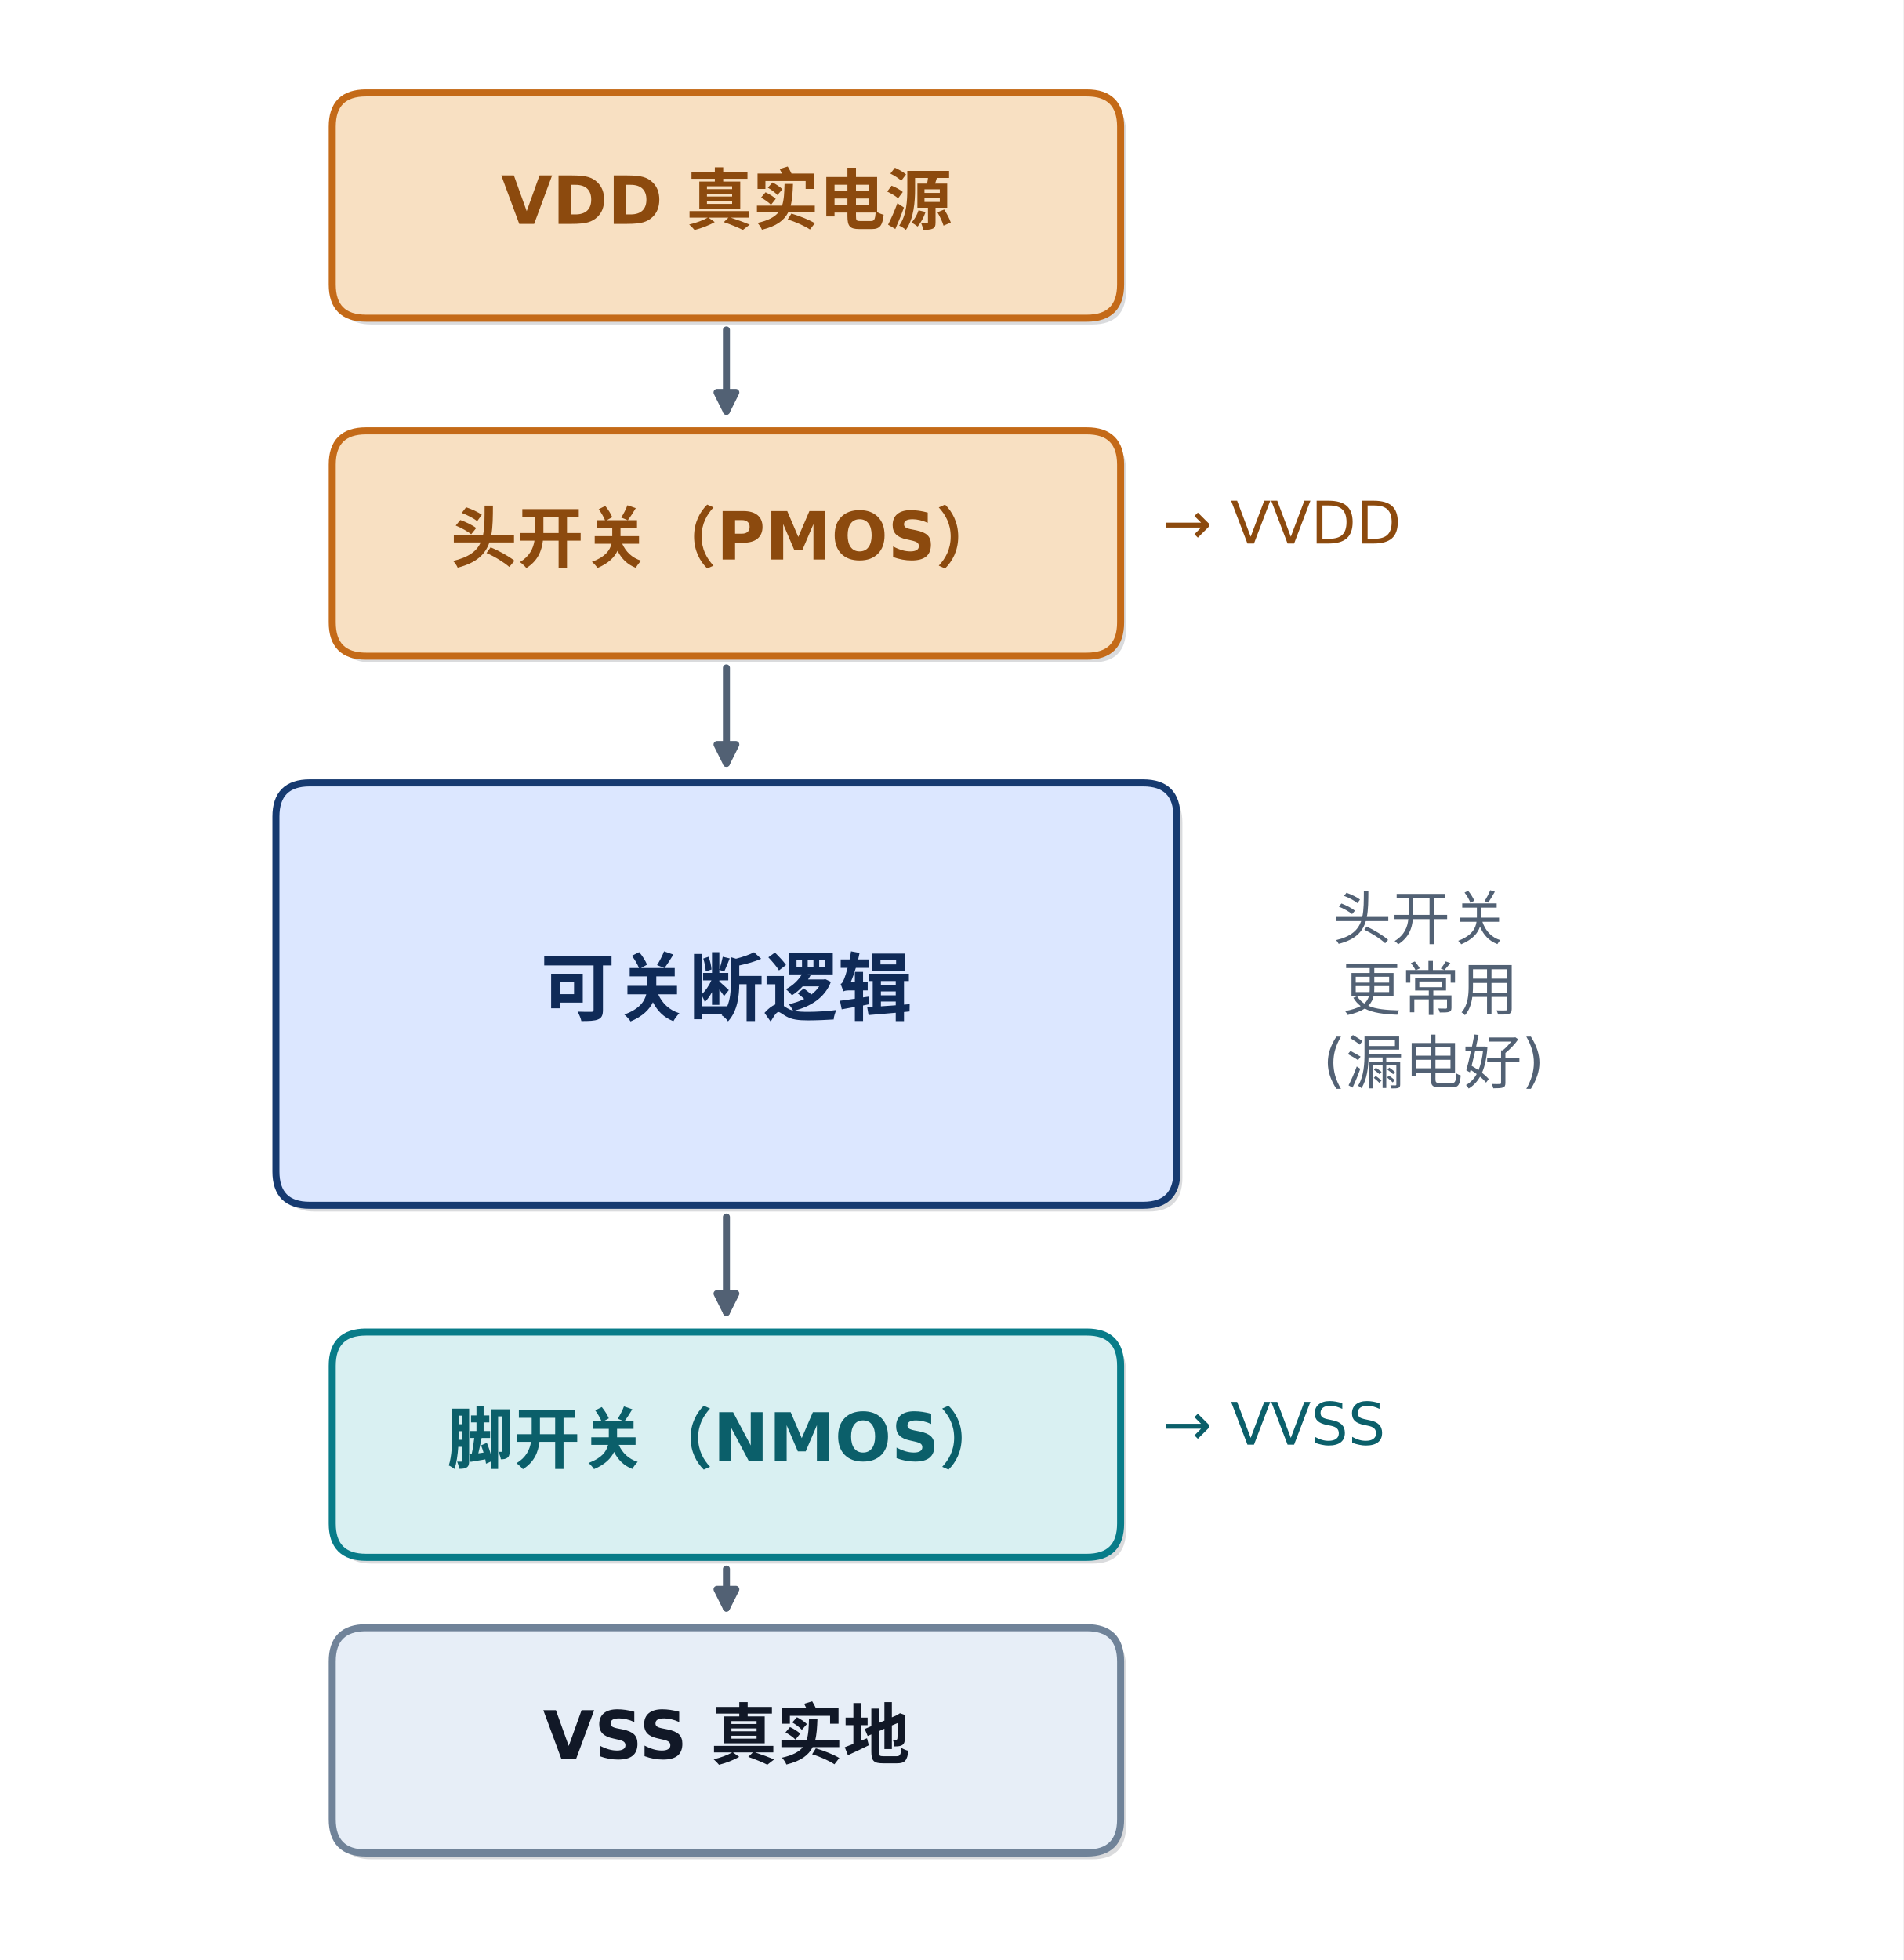
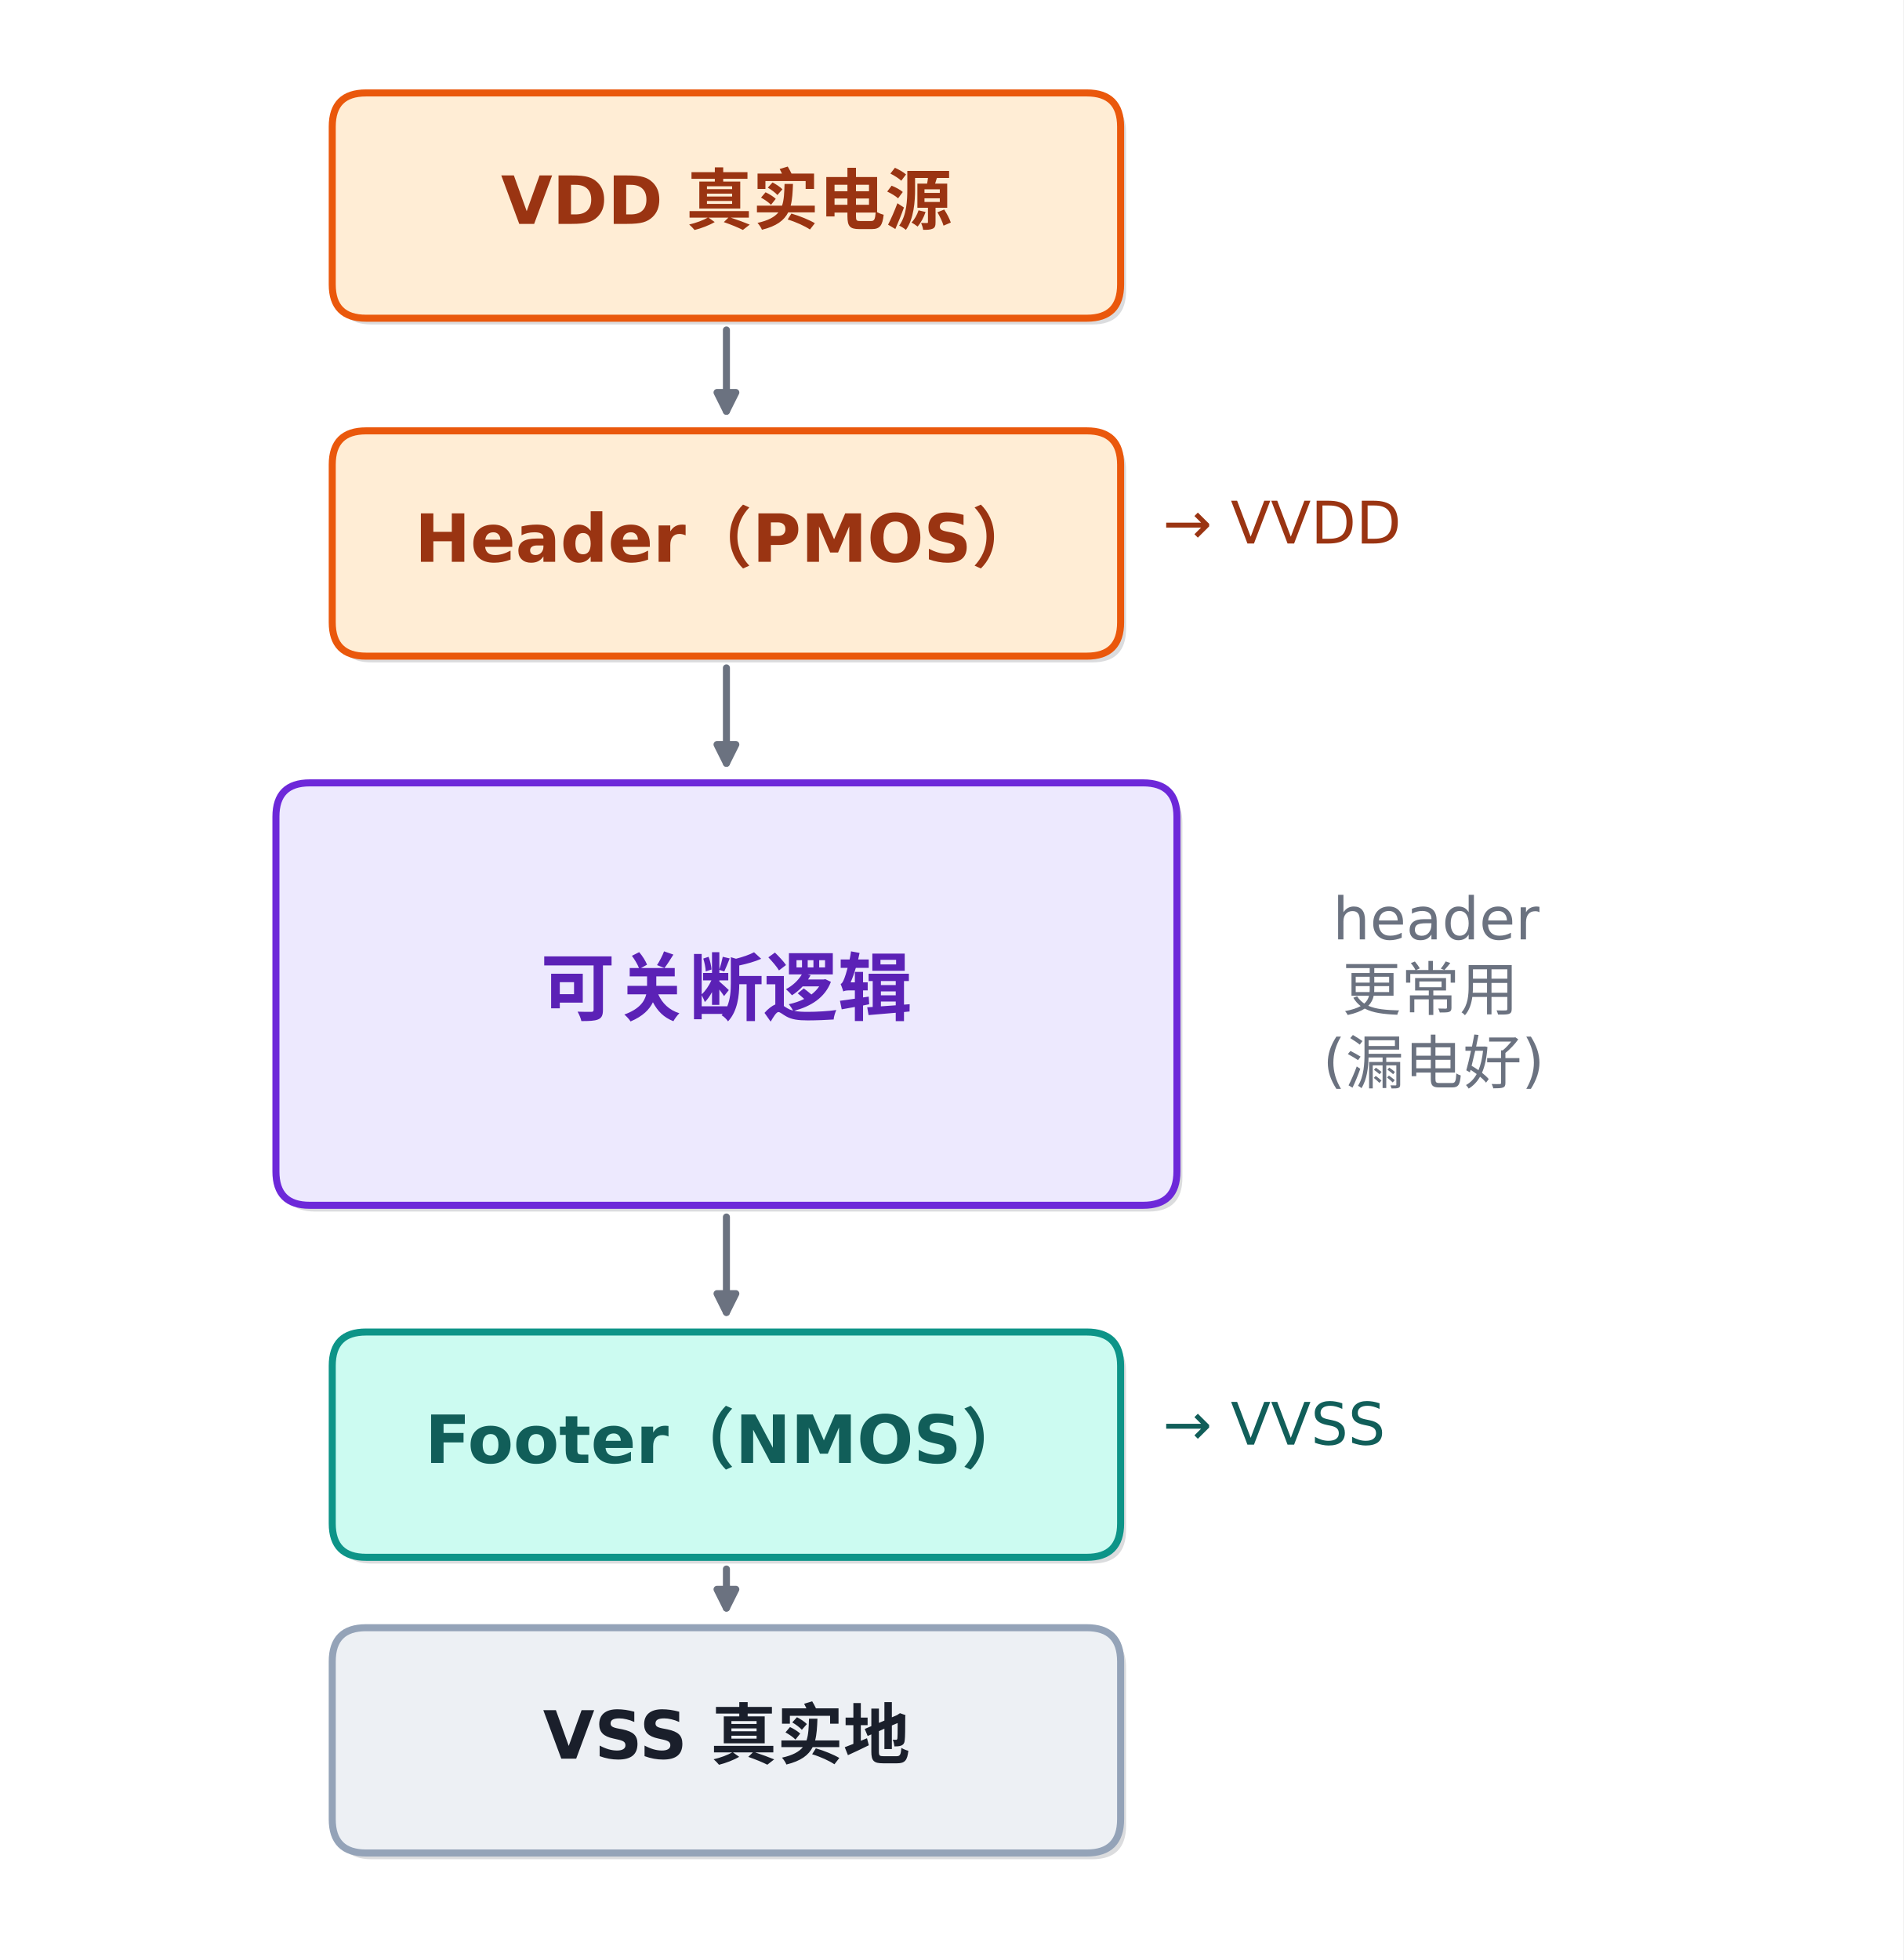
<svg xmlns="http://www.w3.org/2000/svg" width="486.72pt" height="501.12pt" viewBox="0 0 486.72 501.12" version="1.1">
  <defs>
    <style type="text/css">*{stroke-linejoin: round; stroke-linecap: butt}</style>
  </defs>
  <g id="figure_1">
    <g id="patch_1">
      <path d="M 0 501.12  L 486.72 501.12  L 486.72 0  L 0 0  z " style="fill: #ffffff" />
    </g>
    <g id="axes_1">
      <g id="patch_2">
-         <path d="M 5.76 495.36  L 480.96 495.36  L 480.96 5.76  L 5.76 5.76  z " clip-path="url(#p12b27ee28a)" style="fill: #ffffff" />
+         <path d="M 5.76 495.36  L 480.96 495.36  L 480.96 5.76  L 5.76 5.76  z " clip-path="url(#pd74e000940)" style="fill: #ffffff" />
      </g>
      <g id="patch_3">
-         <path d="M 95 82.96  L 279.32 82.96  Q 287.96 82.96 287.96 74.32  L 287.96 34  Q 287.96 25.36 279.32 25.36  L 95 25.36  Q 86.36 25.36 86.36 34  L 86.36 74.32  Q 86.36 82.96 95 82.96  z " clip-path="url(#p12b27ee28a)" style="fill: #111827; opacity: 0.16" />
-         <path d="M 93.6 81.36  L 277.92 81.36  Q 286.56 81.36 286.56 72.72  L 286.56 32.4  Q 286.56 23.76 277.92 23.76  L 93.6 23.76  Q 84.96 23.76 84.96 32.4  L 84.96 72.72  Q 84.96 81.36 93.6 81.36  z " clip-path="url(#p12b27ee28a)" style="fill: #F8E0C2; stroke: #C46A18; stroke-width: 1.8; stroke-linejoin: miter" />
+         <path d="M 95 82.96  L 279.32 82.96  Q 287.96 82.96 287.96 74.32  L 287.96 34  Q 287.96 25.36 279.32 25.36  L 95 25.36  Q 86.36 25.36 86.36 34  L 86.36 74.32  Q 86.36 82.96 95 82.96  z " clip-path="url(#pd74e000940)" style="fill: #1a1f2b; opacity: 0.16" />
+         <path d="M 93.6 81.36  L 277.92 81.36  Q 286.56 81.36 286.56 72.72  L 286.56 32.4  Q 286.56 23.76 277.92 23.76  L 93.6 23.76  Q 84.96 23.76 84.96 32.4  L 84.96 72.72  Q 84.96 81.36 93.6 81.36  z " clip-path="url(#pd74e000940)" style="fill: #ffedd5; stroke: #ea580c; stroke-width: 1.8; stroke-linejoin: miter" />
      </g>
      <g id="patch_4">
-         <path d="M 95 169.36  L 279.32 169.36  Q 287.96 169.36 287.96 160.72  L 287.96 120.4  Q 287.96 111.76 279.32 111.76  L 95 111.76  Q 86.36 111.76 86.36 120.4  L 86.36 160.72  Q 86.36 169.36 95 169.36  z " clip-path="url(#p12b27ee28a)" style="fill: #111827; opacity: 0.16" />
-         <path d="M 93.6 167.76  L 277.92 167.76  Q 286.56 167.76 286.56 159.12  L 286.56 118.8  Q 286.56 110.16 277.92 110.16  L 93.6 110.16  Q 84.96 110.16 84.96 118.8  L 84.96 159.12  Q 84.96 167.76 93.6 167.76  z " clip-path="url(#p12b27ee28a)" style="fill: #F8E0C2; stroke: #C46A18; stroke-width: 1.8; stroke-linejoin: miter" />
+         <path d="M 95 169.36  L 279.32 169.36  Q 287.96 169.36 287.96 160.72  L 287.96 120.4  Q 287.96 111.76 279.32 111.76  L 95 111.76  Q 86.36 111.76 86.36 120.4  L 86.36 160.72  Q 86.36 169.36 95 169.36  z " clip-path="url(#pd74e000940)" style="fill: #1a1f2b; opacity: 0.16" />
+         <path d="M 93.6 167.76  L 277.92 167.76  Q 286.56 167.76 286.56 159.12  L 286.56 118.8  Q 286.56 110.16 277.92 110.16  L 93.6 110.16  Q 84.96 110.16 84.96 118.8  L 84.96 159.12  Q 84.96 167.76 93.6 167.76  z " clip-path="url(#pd74e000940)" style="fill: #ffedd5; stroke: #ea580c; stroke-width: 1.8; stroke-linejoin: miter" />
      </g>
      <g id="patch_5">
-         <path d="M 80.6 309.76  L 293.72 309.76  Q 302.36 309.76 302.36 301.12  L 302.36 210.4  Q 302.36 201.76 293.72 201.76  L 80.6 201.76  Q 71.96 201.76 71.96 210.4  L 71.96 301.12  Q 71.96 309.76 80.6 309.76  z " clip-path="url(#p12b27ee28a)" style="fill: #111827; opacity: 0.16" />
-         <path d="M 79.2 308.16  L 292.32 308.16  Q 300.96 308.16 300.96 299.52  L 300.96 208.8  Q 300.96 200.16 292.32 200.16  L 79.2 200.16  Q 70.56 200.16 70.56 208.8  L 70.56 299.52  Q 70.56 308.16 79.2 308.16  z " clip-path="url(#p12b27ee28a)" style="fill: #DCE7FF; stroke: #163A70; stroke-width: 1.8; stroke-linejoin: miter" />
+         <path d="M 80.6 309.76  L 293.72 309.76  Q 302.36 309.76 302.36 301.12  L 302.36 210.4  Q 302.36 201.76 293.72 201.76  L 80.6 201.76  Q 71.96 201.76 71.96 210.4  L 71.96 301.12  Q 71.96 309.76 80.6 309.76  z " clip-path="url(#pd74e000940)" style="fill: #1a1f2b; opacity: 0.16" />
+         <path d="M 79.2 308.16  L 292.32 308.16  Q 300.96 308.16 300.96 299.52  L 300.96 208.8  Q 300.96 200.16 292.32 200.16  L 79.2 200.16  Q 70.56 200.16 70.56 208.8  L 70.56 299.52  Q 70.56 308.16 79.2 308.16  z " clip-path="url(#pd74e000940)" style="fill: #ede9fe; stroke: #6d28d9; stroke-width: 1.8; stroke-linejoin: miter" />
      </g>
      <g id="patch_6">
-         <path d="M 95 399.76  L 279.32 399.76  Q 287.96 399.76 287.96 391.12  L 287.96 350.8  Q 287.96 342.16 279.32 342.16  L 95 342.16  Q 86.36 342.16 86.36 350.8  L 86.36 391.12  Q 86.36 399.76 95 399.76  z " clip-path="url(#p12b27ee28a)" style="fill: #111827; opacity: 0.16" />
-         <path d="M 93.6 398.16  L 277.92 398.16  Q 286.56 398.16 286.56 389.52  L 286.56 349.2  Q 286.56 340.56 277.92 340.56  L 93.6 340.56  Q 84.96 340.56 84.96 349.2  L 84.96 389.52  Q 84.96 398.16 93.6 398.16  z " clip-path="url(#p12b27ee28a)" style="fill: #D9F0F2; stroke: #087C89; stroke-width: 1.8; stroke-linejoin: miter" />
+         <path d="M 95 399.76  L 279.32 399.76  Q 287.96 399.76 287.96 391.12  L 287.96 350.8  Q 287.96 342.16 279.32 342.16  L 95 342.16  Q 86.36 342.16 86.36 350.8  L 86.36 391.12  Q 86.36 399.76 95 399.76  z " clip-path="url(#pd74e000940)" style="fill: #1a1f2b; opacity: 0.16" />
+         <path d="M 93.6 398.16  L 277.92 398.16  Q 286.56 398.16 286.56 389.52  L 286.56 349.2  Q 286.56 340.56 277.92 340.56  L 93.6 340.56  Q 84.96 340.56 84.96 349.2  L 84.96 389.52  Q 84.96 398.16 93.6 398.16  z " clip-path="url(#pd74e000940)" style="fill: #ccfbf1; stroke: #0d9488; stroke-width: 1.8; stroke-linejoin: miter" />
      </g>
      <g id="patch_7">
-         <path d="M 95 475.36  L 279.32 475.36  Q 287.96 475.36 287.96 466.72  L 287.96 426.4  Q 287.96 417.76 279.32 417.76  L 95 417.76  Q 86.36 417.76 86.36 426.4  L 86.36 466.72  Q 86.36 475.36 95 475.36  z " clip-path="url(#p12b27ee28a)" style="fill: #111827; opacity: 0.16" />
-         <path d="M 93.6 473.76  L 277.92 473.76  Q 286.56 473.76 286.56 465.12  L 286.56 424.8  Q 286.56 416.16 277.92 416.16  L 93.6 416.16  Q 84.96 416.16 84.96 424.8  L 84.96 465.12  Q 84.96 473.76 93.6 473.76  z " clip-path="url(#p12b27ee28a)" style="fill: #E7EEF7; stroke: #708399; stroke-width: 1.8; stroke-linejoin: miter" />
+         <path d="M 95 475.36  L 279.32 475.36  Q 287.96 475.36 287.96 466.72  L 287.96 426.4  Q 287.96 417.76 279.32 417.76  L 95 417.76  Q 86.36 417.76 86.36 426.4  L 86.36 466.72  Q 86.36 475.36 95 475.36  z " clip-path="url(#pd74e000940)" style="fill: #1a1f2b; opacity: 0.16" />
+         <path d="M 93.6 473.76  L 277.92 473.76  Q 286.56 473.76 286.56 465.12  L 286.56 424.8  Q 286.56 416.16 277.92 416.16  L 93.6 416.16  Q 84.96 416.16 84.96 424.8  L 84.96 465.12  Q 84.96 473.76 93.6 473.76  z " clip-path="url(#pd74e000940)" style="fill: #edf0f4; stroke: #94a3b8; stroke-width: 1.8; stroke-linejoin: miter" />
      </g>
      <g id="text_1">
-         <text style="font-size: 15px; font-family: 'Microsoft YaHei', 'Microsoft YaHei UI', 'SimHei', 'Segoe UI', 'DejaVu Sans', sans-serif; text-anchor: start; fill: #8C4A0E" x="297.36" y="138.96" transform="rotate(-0 297.36 138.96)">→ VVDD</text>
+         <text style="font-size: 15px; font-family: 'Microsoft YaHei', 'Microsoft YaHei UI', 'SimHei', 'Segoe UI', 'DejaVu Sans', sans-serif; text-anchor: start; fill: #9a3412" x="297.36" y="138.96" transform="rotate(-0 297.36 138.96)">→ VVDD</text>
      </g>
      <g id="text_2">
-         <text style="font-size: 15px; font-family: 'Microsoft YaHei', 'Microsoft YaHei UI', 'SimHei', 'Segoe UI', 'DejaVu Sans', sans-serif; text-anchor: start; fill: #0B5F6A" x="297.36" y="369.36" transform="rotate(-0 297.36 369.36)">→ VVSS</text>
+         <text style="font-size: 15px; font-family: 'Microsoft YaHei', 'Microsoft YaHei UI', 'SimHei', 'Segoe UI', 'DejaVu Sans', sans-serif; text-anchor: start; fill: #115e59" x="297.36" y="369.36" transform="rotate(-0 297.36 369.36)">→ VVSS</text>
      </g>
      <g id="patch_8">
-         <path d="M 185.76 84.359  Q 185.76 95.759 185.76 105.146  " clip-path="url(#p12b27ee28a)" style="fill: none; stroke: #526174; stroke-width: 1.8; stroke-linecap: round" />
-         <path d="M 188.16 100.346  L 185.76 105.146  L 183.36 100.346  z " clip-path="url(#p12b27ee28a)" style="fill: #526174; stroke: #526174; stroke-width: 1.8; stroke-linecap: round" />
+         <path d="M 185.76 84.359  Q 185.76 95.759 185.76 105.146  " clip-path="url(#pd74e000940)" style="fill: none; stroke: #6b7280; stroke-width: 1.8; stroke-linecap: round" />
+         <path d="M 188.16 100.346  L 185.76 105.146  L 183.36 100.346  z " clip-path="url(#pd74e000940)" style="fill: #6b7280; stroke: #6b7280; stroke-width: 1.8; stroke-linecap: round" />
      </g>
      <g id="patch_9">
-         <path d="M 185.76 170.762  Q 185.76 183.963 185.76 195.151  " clip-path="url(#p12b27ee28a)" style="fill: none; stroke: #526174; stroke-width: 1.8; stroke-linecap: round" />
-         <path d="M 188.16 190.351  L 185.76 195.151  L 183.36 190.351  z " clip-path="url(#p12b27ee28a)" style="fill: #526174; stroke: #526174; stroke-width: 1.8; stroke-linecap: round" />
+         <path d="M 185.76 170.762  Q 185.76 183.963 185.76 195.151  " clip-path="url(#pd74e000940)" style="fill: none; stroke: #6b7280; stroke-width: 1.8; stroke-linecap: round" />
+         <path d="M 188.16 190.351  L 185.76 195.151  L 183.36 190.351  z " clip-path="url(#pd74e000940)" style="fill: #6b7280; stroke: #6b7280; stroke-width: 1.8; stroke-linecap: round" />
      </g>
      <g id="patch_10">
-         <path d="M 185.76 311.162  Q 185.76 324.363 185.76 335.551  " clip-path="url(#p12b27ee28a)" style="fill: none; stroke: #526174; stroke-width: 1.8; stroke-linecap: round" />
-         <path d="M 188.16 330.751  L 185.76 335.551  L 183.36 330.751  z " clip-path="url(#p12b27ee28a)" style="fill: #526174; stroke: #526174; stroke-width: 1.8; stroke-linecap: round" />
+         <path d="M 185.76 311.162  Q 185.76 324.363 185.76 335.551  " clip-path="url(#pd74e000940)" style="fill: none; stroke: #6b7280; stroke-width: 1.8; stroke-linecap: round" />
+         <path d="M 188.16 330.751  L 185.76 335.551  L 183.36 330.751  z " clip-path="url(#pd74e000940)" style="fill: #6b7280; stroke: #6b7280; stroke-width: 1.8; stroke-linecap: round" />
      </g>
      <g id="patch_11">
-         <path d="M 185.76 401.161  Q 185.76 407.161 185.76 411.149  " clip-path="url(#p12b27ee28a)" style="fill: none; stroke: #526174; stroke-width: 1.8; stroke-linecap: round" />
-         <path d="M 188.16 406.349  L 185.76 411.149  L 183.36 406.349  z " clip-path="url(#p12b27ee28a)" style="fill: #526174; stroke: #526174; stroke-width: 1.8; stroke-linecap: round" />
+         <path d="M 185.76 401.161  Q 185.76 407.161 185.76 411.149  " clip-path="url(#pd74e000940)" style="fill: none; stroke: #6b7280; stroke-width: 1.8; stroke-linecap: round" />
+         <path d="M 188.16 406.349  L 185.76 411.149  L 183.36 406.349  z " clip-path="url(#pd74e000940)" style="fill: #6b7280; stroke: #6b7280; stroke-width: 1.8; stroke-linecap: round" />
      </g>
      <g id="text_3">
-         <text style="font-size: 15px; font-family: 'Microsoft YaHei', 'Microsoft YaHei UI', 'SimHei', 'Segoe UI', 'DejaVu Sans', sans-serif; fill: #526174" transform="translate(340.8237 240.1732)">头开关</text>
-         <text style="font-size: 15px; font-family: 'Microsoft YaHei', 'Microsoft YaHei UI', 'SimHei', 'Segoe UI', 'DejaVu Sans', sans-serif; fill: #526174" transform="translate(343.26 258.2909)">更常用</text>
-         <text style="font-size: 15px; font-family: 'Microsoft YaHei', 'Microsoft YaHei UI', 'SimHei', 'Segoe UI', 'DejaVu Sans', sans-serif; fill: #526174" transform="translate(338.2491 276.4085)">(漏电好)</text>
+         <text style="font-size: 15px; font-family: 'Microsoft YaHei', 'Microsoft YaHei UI', 'SimHei', 'Segoe UI', 'DejaVu Sans', sans-serif; fill: #6b7280" transform="translate(340.8237 240.1732)">header</text>
+         <text style="font-size: 15px; font-family: 'Microsoft YaHei', 'Microsoft YaHei UI', 'SimHei', 'Segoe UI', 'DejaVu Sans', sans-serif; fill: #6b7280" transform="translate(343.26 258.2909)">更常用</text>
+         <text style="font-size: 15px; font-family: 'Microsoft YaHei', 'Microsoft YaHei UI', 'SimHei', 'Segoe UI', 'DejaVu Sans', sans-serif; fill: #6b7280" transform="translate(338.2491 276.4085)">(漏电好)</text>
      </g>
      <g id="text_4">
-         <text style="font-weight: 700; font-size: 17px; font-family: 'Microsoft YaHei', 'Microsoft YaHei UI', 'SimHei', 'Segoe UI', 'DejaVu Sans', sans-serif; text-anchor: middle; fill: #8C4A0E" x="185.76" y="57.242" transform="rotate(-0 185.76 57.24164)">VDD 真实电源</text>
+         <text style="font-weight: 700; font-size: 17px; font-family: 'Microsoft YaHei', 'Microsoft YaHei UI', 'SimHei', 'Segoe UI', 'DejaVu Sans', sans-serif; text-anchor: middle; fill: #9a3412" x="185.76" y="57.242" transform="rotate(-0 185.76 57.24164)">VDD 真实电源</text>
      </g>
      <g id="text_5">
-         <text style="font-weight: 700; font-size: 17px; font-family: 'Microsoft YaHei', 'Microsoft YaHei UI', 'SimHei', 'Segoe UI', 'DejaVu Sans', sans-serif; text-anchor: middle; fill: #8C4A0E" x="185.76" y="143.642" transform="rotate(-0 185.76 143.6416)">头开关（PMOS）</text>
+         <text style="font-weight: 700; font-size: 17px; font-family: 'Microsoft YaHei', 'Microsoft YaHei UI', 'SimHei', 'Segoe UI', 'DejaVu Sans', sans-serif; text-anchor: middle; fill: #9a3412" x="185.76" y="143.642" transform="rotate(-0 185.76 143.6416)">Header（PMOS）</text>
      </g>
      <g id="text_6">
-         <text style="font-weight: 700; font-size: 19px; font-family: 'Microsoft YaHei', 'Microsoft YaHei UI', 'SimHei', 'Segoe UI', 'DejaVu Sans', sans-serif; text-anchor: middle; fill: #0F2A57" x="185.76" y="259.392" transform="rotate(-0 185.76 259.3924)">可关断逻辑</text>
+         <text style="font-weight: 700; font-size: 19px; font-family: 'Microsoft YaHei', 'Microsoft YaHei UI', 'SimHei', 'Segoe UI', 'DejaVu Sans', sans-serif; text-anchor: middle; fill: #5b21b6" x="185.76" y="259.392" transform="rotate(-0 185.76 259.3924)">可关断逻辑</text>
      </g>
      <g id="text_7">
-         <text style="font-weight: 700; font-size: 17px; font-family: 'Microsoft YaHei', 'Microsoft YaHei UI', 'SimHei', 'Segoe UI', 'DejaVu Sans', sans-serif; text-anchor: middle; fill: #0B5F6A" x="185.76" y="374.042" transform="rotate(-0 185.76 374.0416)">脚开关（NMOS）</text>
+         <text style="font-weight: 700; font-size: 17px; font-family: 'Microsoft YaHei', 'Microsoft YaHei UI', 'SimHei', 'Segoe UI', 'DejaVu Sans', sans-serif; text-anchor: middle; fill: #115e59" x="185.76" y="374.042" transform="rotate(-0 185.76 374.0416)">Footer（NMOS）</text>
      </g>
      <g id="text_8">
-         <text style="font-weight: 700; font-size: 17px; font-family: 'Microsoft YaHei', 'Microsoft YaHei UI', 'SimHei', 'Segoe UI', 'DejaVu Sans', sans-serif; text-anchor: middle; fill: #111827" x="185.76" y="449.642" transform="rotate(-0 185.76 449.6416)">VSS 真实地</text>
+         <text style="font-weight: 700; font-size: 17px; font-family: 'Microsoft YaHei', 'Microsoft YaHei UI', 'SimHei', 'Segoe UI', 'DejaVu Sans', sans-serif; text-anchor: middle; fill: #1a1f2b" x="185.76" y="449.642" transform="rotate(-0 185.76 449.6416)">VSS 真实地</text>
      </g>
    </g>
  </g>
  <defs>
-     <clipPath id="p12b27ee28a">
+     <clipPath id="pd74e000940">
      <rect x="5.76" y="5.76" width="475.2" height="489.6" />
    </clipPath>
  </defs>
</svg>
